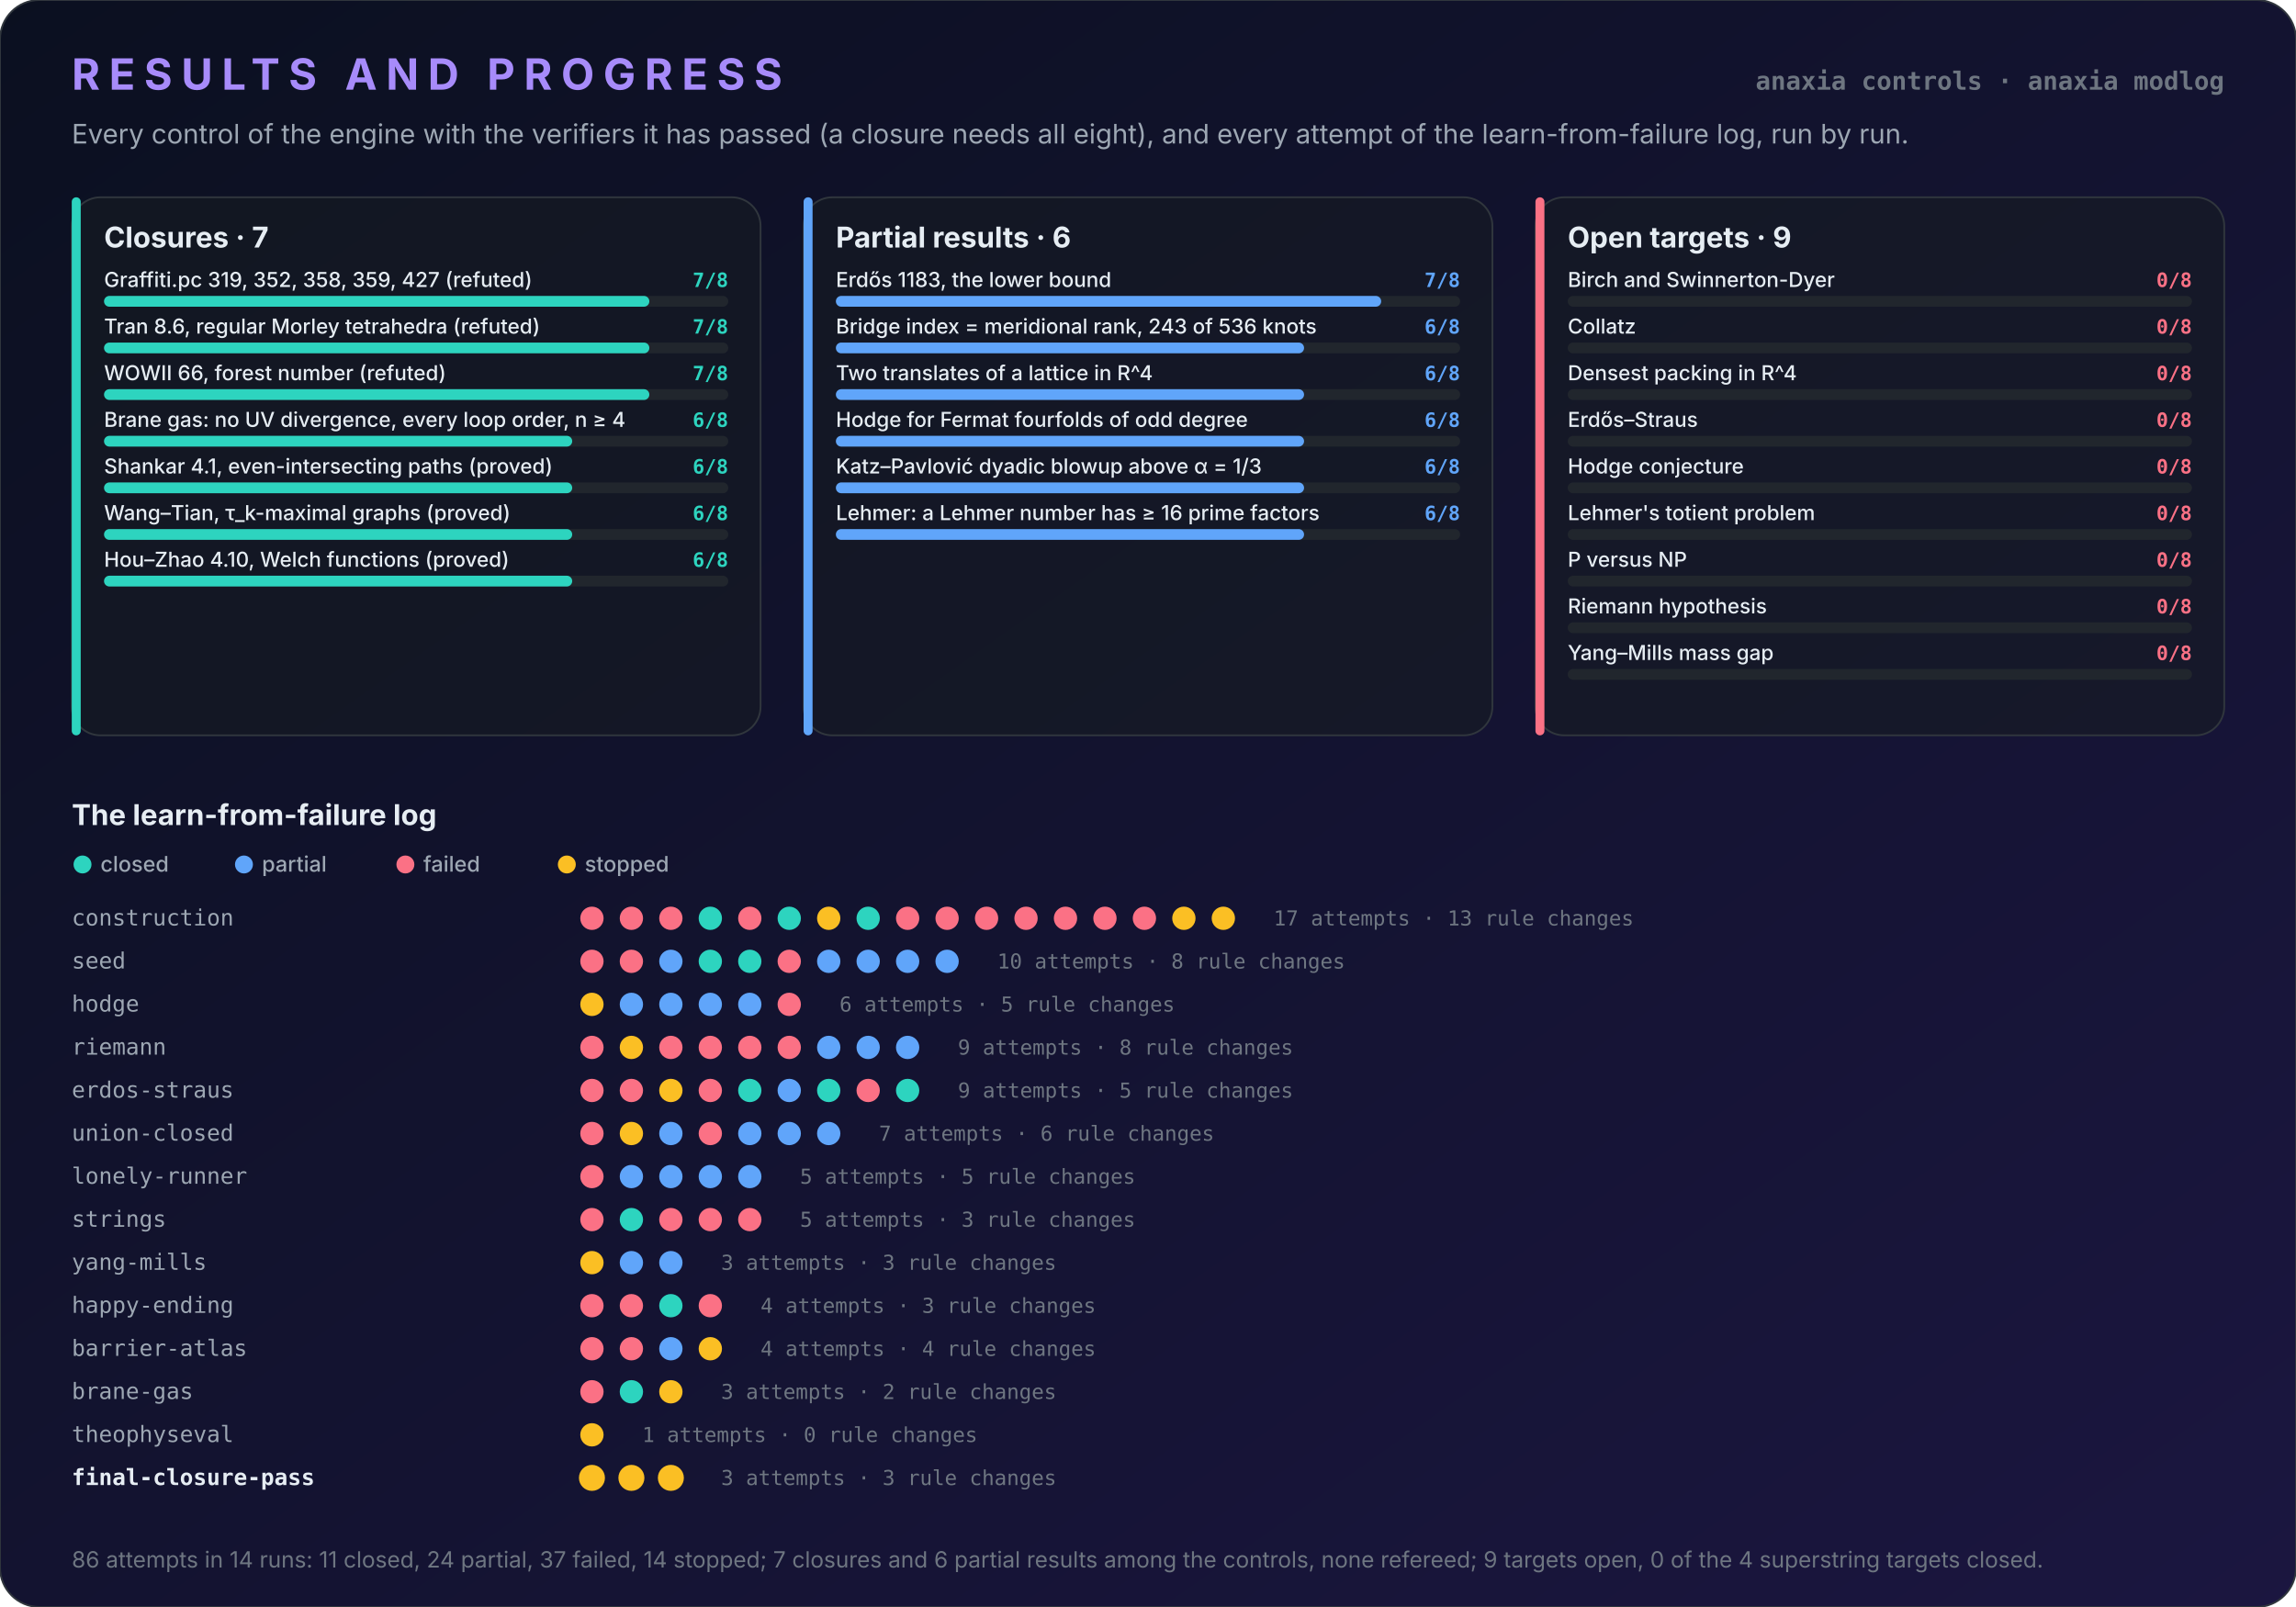
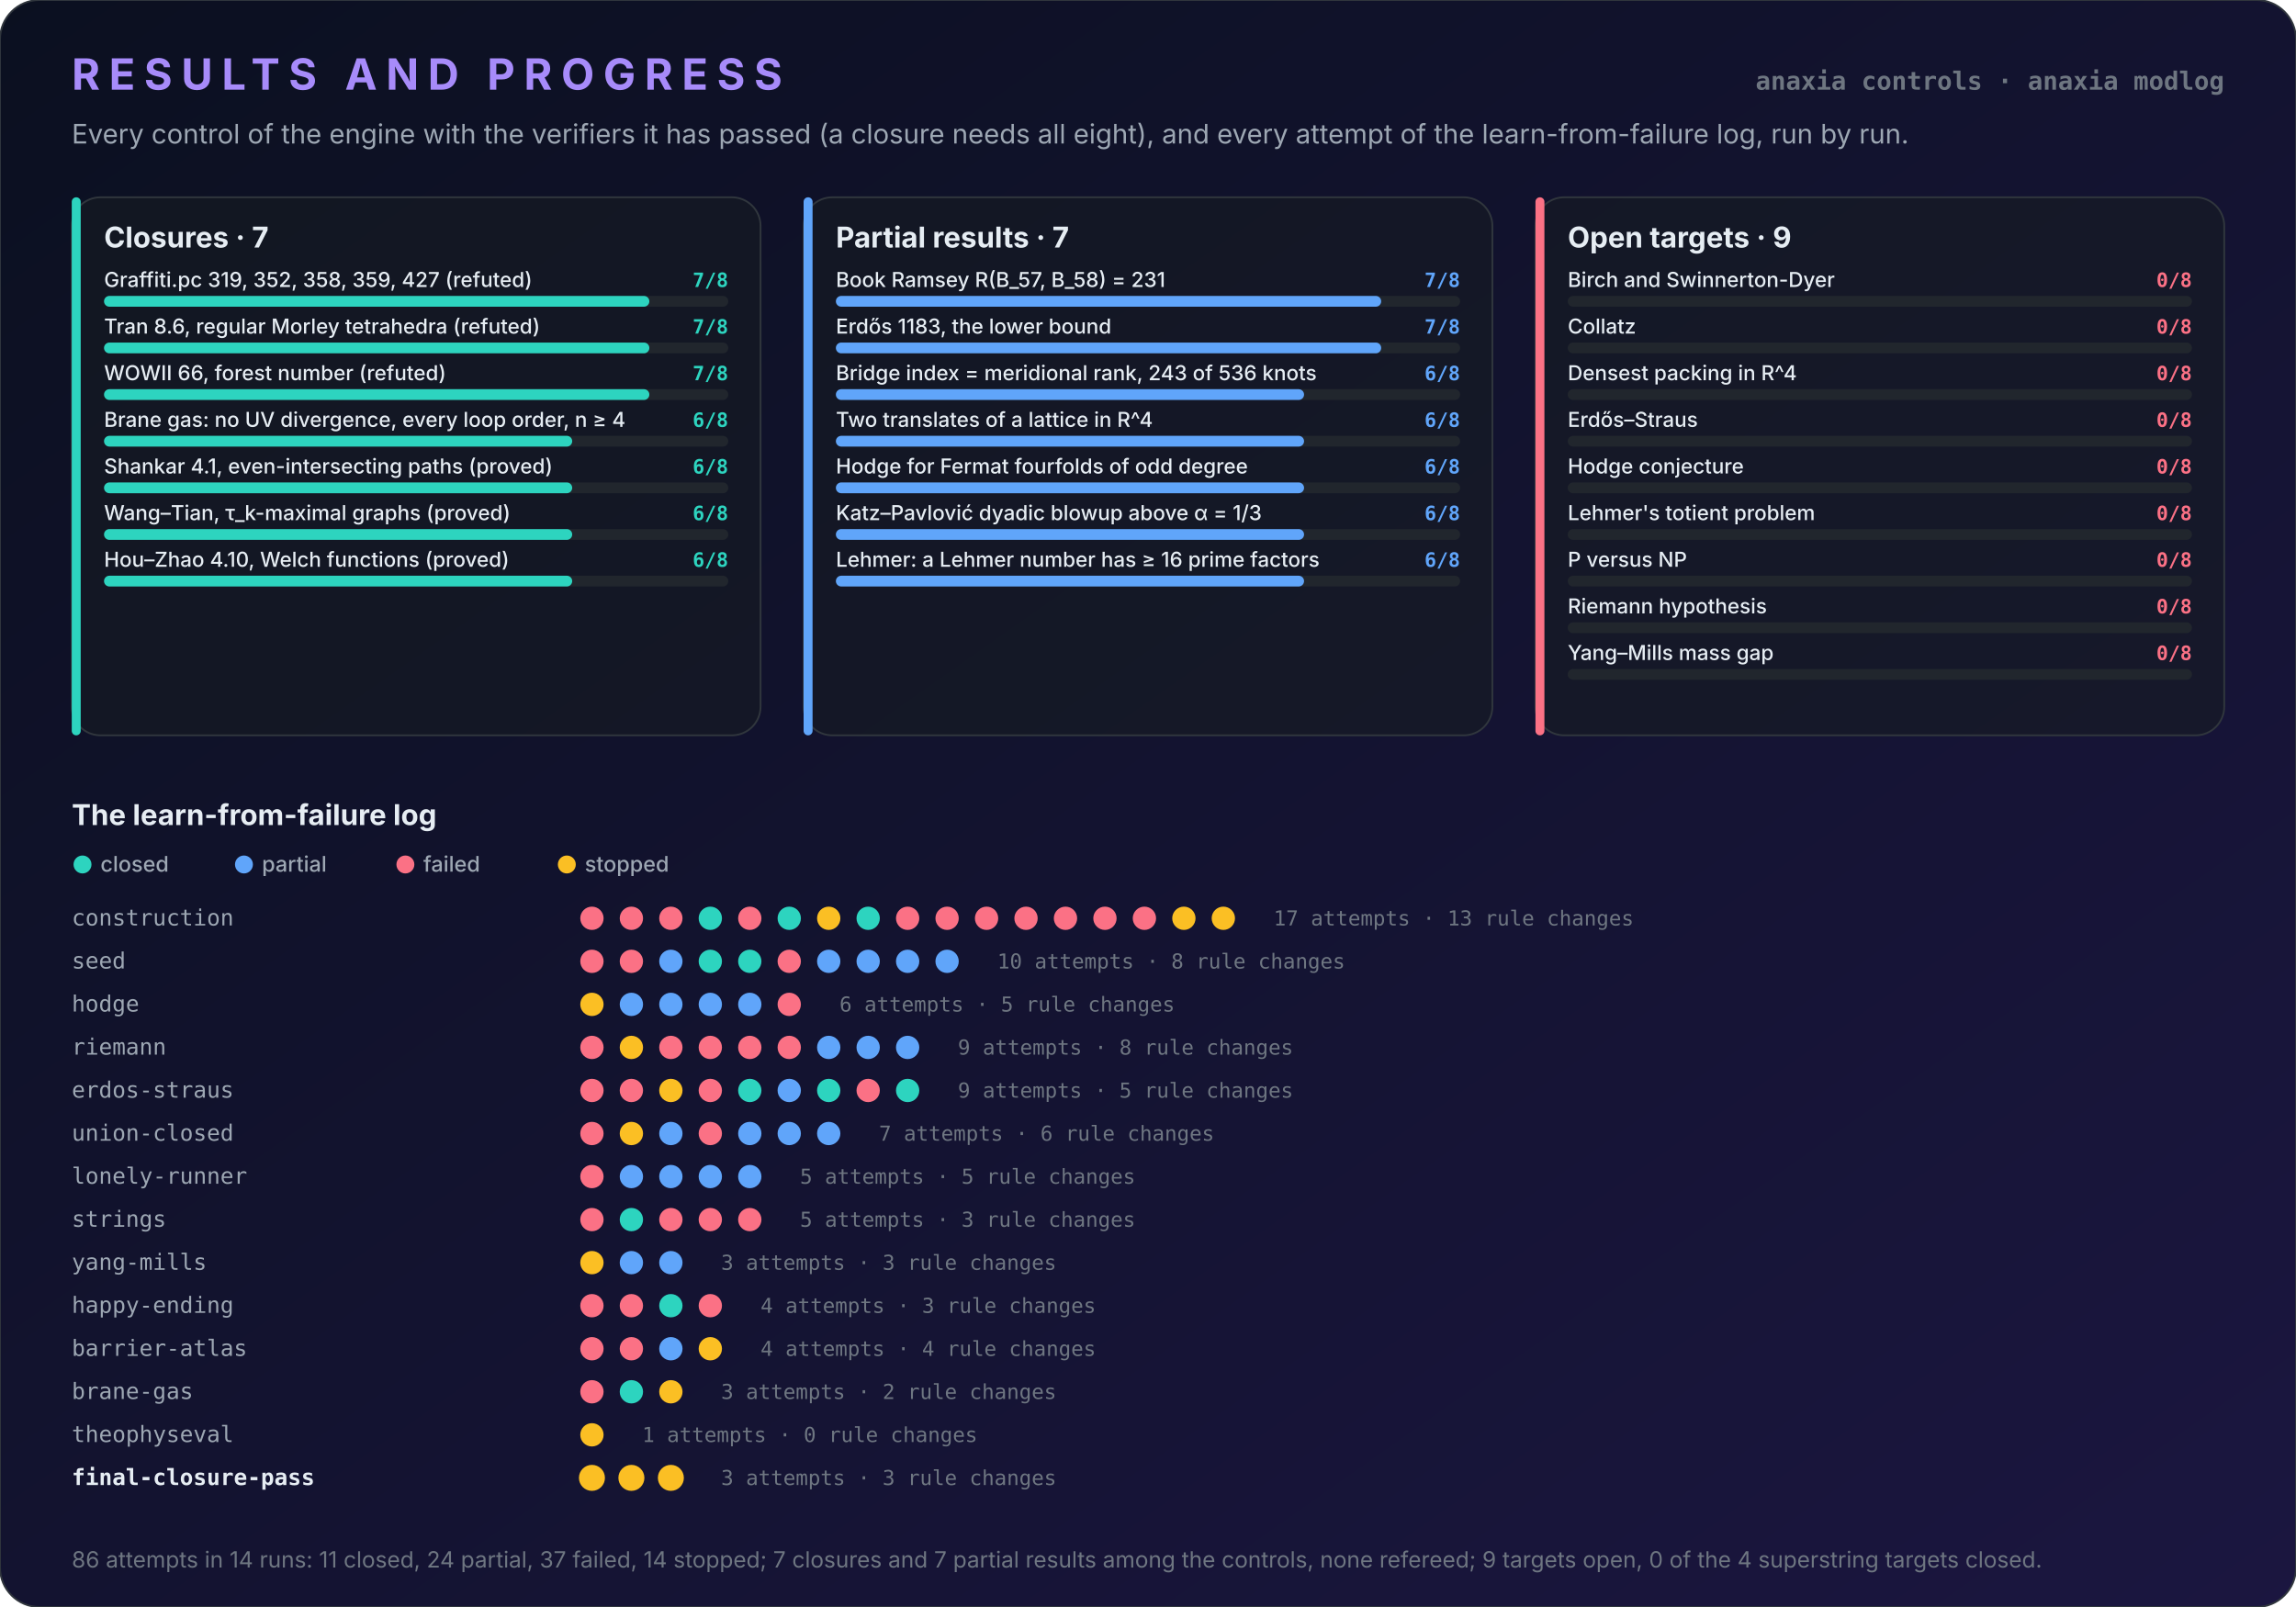
- <svg xmlns="http://www.w3.org/2000/svg" viewBox="0 0 1280 896" width="1280" height="896" role="img" aria-label="Results and progress of Anaxia: 86 attempts in 14 runs: 11 closed, 24 partial, 37 failed, 14 stopped; 7 closures and 6 partial results among the controls, none refereed; 9 targets open, 0 of the 4 superstring targets closed.">
+ <svg xmlns="http://www.w3.org/2000/svg" viewBox="0 0 1280 896" width="1280" height="896" role="img" aria-label="Results and progress of Anaxia: 86 attempts in 14 runs: 11 closed, 24 partial, 37 failed, 14 stopped; 7 closures and 7 partial results among the controls, none refereed; 9 targets open, 0 of the 4 superstring targets closed.">
  <style>@keyframes flow{to{stroke-dashoffset:-28}}@keyframes pulse{0%,100%{transform:scale(1)}50%{transform:scale(1.12)}}@keyframes rise{from{transform:scaleX(0)}to{transform:scaleX(1)}}[marker-end]{stroke-dasharray:8 6;animation:flow 1.4s linear infinite}.pulse{transform-box:fill-box;transform-origin:center;animation:pulse 2.4s ease-in-out infinite}.rise{transform-box:fill-box;transform-origin:left;animation:rise 1.8s cubic-bezier(.2,.8,.2,1) both}@keyframes draw{from{stroke-dashoffset:1}to{stroke-dashoffset:0}}.draw{stroke-dasharray:1;stroke-dashoffset:1;animation:draw 1.1s cubic-bezier(.4,0,.2,1) forwards}@keyframes orbit{to{transform:rotate(360deg)}}.orbit{transform-box:fill-box;transform-origin:center;animation:orbit 12s linear infinite}@keyframes grow{from{transform:scaleY(0)}to{transform:scaleY(1)}}.grow{transform-box:fill-box;transform-origin:bottom;animation:grow 1.6s cubic-bezier(.2,.8,.2,1) both}@keyframes fade{from{opacity:0;transform:translateY(10px)}to{opacity:1;transform:none}}.fade{animation:fade .9s cubic-bezier(.2,.8,.2,1) both}@keyframes ping{0%{opacity:.7;transform:scale(1)}100%{opacity:0;transform:scale(2.6)}}.ping{transform-box:fill-box;transform-origin:center;animation:ping 2.2s cubic-bezier(0,0,.2,1) infinite}@keyframes sweep{0%,55%{transform:translateX(-100%)}100%{transform:translateX(100%)}}.sweep{transform-box:fill-box;animation:sweep 7s ease-in-out infinite}@keyframes march{to{stroke-dashoffset:-24}}.march{stroke-dasharray:3 9;animation:march 2s linear infinite}</style>
  <style>@media (prefers-reduced-motion:reduce){*{animation:none!important}.draw{stroke-dashoffset:0!important}.ping,.sweep{display:none}}</style>
  <defs>
    <linearGradient id="bg" x1="0" y1="0" x2="1" y2="1">
      <stop offset="0" stop-color="#0b1020" />
      <stop offset="1" stop-color="#1b1640" />
    </linearGradient>
  </defs>
  <rect width="1280" height="896" rx="22" fill="url(#bg)" stroke="#30363d" />
  <text x="40.0" y="50.0" font-family="Inter, 'Segoe UI', Roboto, Helvetica, Arial, sans-serif" font-size="24" font-weight="700" fill="#a78bfa" text-anchor="start" letter-spacing="5">RESULTS AND PROGRESS</text>
  <text x="40.0" y="80.0" font-family="Inter, 'Segoe UI', Roboto, Helvetica, Arial, sans-serif" font-size="15" font-weight="400" fill="#9da7b3" text-anchor="start">Every control of the engine with the verifiers it has passed (a closure needs all eight), and every attempt of the learn-from-failure log, run by run.</text>
  <text x="1240.0" y="50.0" font-family="'JetBrains Mono', 'SFMono-Regular', Menlo, Consolas, monospace" font-size="14" font-weight="600" fill="#6e7681" text-anchor="end">anaxia controls · anaxia modlog</text>
  <rect x="40.0" y="110" width="384" height="300" rx="16" fill="#161b22" fill-opacity="0.6" stroke="#30363d" />
  <rect x="40.0" y="110" width="5" height="300" rx="2.5" fill="#2dd4bf" />
  <text x="58.0" y="138.0" font-family="Inter, 'Segoe UI', Roboto, Helvetica, Arial, sans-serif" font-size="16" font-weight="700" fill="#e6edf3" text-anchor="start">Closures  ·  7</text>
  <text x="58.0" y="160.0" font-family="Inter, 'Segoe UI', Roboto, Helvetica, Arial, sans-serif" font-size="11.5" font-weight="500" fill="#e6edf3" text-anchor="start">Graffiti.pc 319, 352, 358, 359, 427 (refuted)</text>
  <rect x="58.0" y="165" width="348" height="6" rx="3" fill="#21262d" />
  <rect class="rise" style="animation-delay:0.00s" x="58.0" y="165" width="304" height="6" rx="3" fill="#2dd4bf" />
  <text x="406.0" y="160.0" font-family="'JetBrains Mono', 'SFMono-Regular', Menlo, Consolas, monospace" font-size="11" font-weight="700" fill="#2dd4bf" text-anchor="end">7/8</text>
  <text x="58.0" y="186.0" font-family="Inter, 'Segoe UI', Roboto, Helvetica, Arial, sans-serif" font-size="11.5" font-weight="500" fill="#e6edf3" text-anchor="start">Tran 8.6, regular Morley tetrahedra (refuted)</text>
  <rect x="58.0" y="191" width="348" height="6" rx="3" fill="#21262d" />
  <rect class="rise" style="animation-delay:0.12s" x="58.0" y="191" width="304" height="6" rx="3" fill="#2dd4bf" />
  <text x="406.0" y="186.0" font-family="'JetBrains Mono', 'SFMono-Regular', Menlo, Consolas, monospace" font-size="11" font-weight="700" fill="#2dd4bf" text-anchor="end">7/8</text>
  <text x="58.0" y="212.0" font-family="Inter, 'Segoe UI', Roboto, Helvetica, Arial, sans-serif" font-size="11.5" font-weight="500" fill="#e6edf3" text-anchor="start">WOWII 66, forest number (refuted)</text>
  <rect x="58.0" y="217" width="348" height="6" rx="3" fill="#21262d" />
  <rect class="rise" style="animation-delay:0.24s" x="58.0" y="217" width="304" height="6" rx="3" fill="#2dd4bf" />
  <text x="406.0" y="212.0" font-family="'JetBrains Mono', 'SFMono-Regular', Menlo, Consolas, monospace" font-size="11" font-weight="700" fill="#2dd4bf" text-anchor="end">7/8</text>
  <text x="58.0" y="238.0" font-family="Inter, 'Segoe UI', Roboto, Helvetica, Arial, sans-serif" font-size="11.5" font-weight="500" fill="#e6edf3" text-anchor="start">Brane gas: no UV divergence, every loop order, n ≥ 4</text>
  <rect x="58.0" y="243" width="348" height="6" rx="3" fill="#21262d" />
  <rect class="rise" style="animation-delay:0.36s" x="58.0" y="243" width="261" height="6" rx="3" fill="#2dd4bf" />
  <text x="406.0" y="238.0" font-family="'JetBrains Mono', 'SFMono-Regular', Menlo, Consolas, monospace" font-size="11" font-weight="700" fill="#2dd4bf" text-anchor="end">6/8</text>
  <text x="58.0" y="264.0" font-family="Inter, 'Segoe UI', Roboto, Helvetica, Arial, sans-serif" font-size="11.5" font-weight="500" fill="#e6edf3" text-anchor="start">Shankar 4.1, even-intersecting paths (proved)</text>
  <rect x="58.0" y="269" width="348" height="6" rx="3" fill="#21262d" />
  <rect class="rise" style="animation-delay:0.48s" x="58.0" y="269" width="261" height="6" rx="3" fill="#2dd4bf" />
  <text x="406.0" y="264.0" font-family="'JetBrains Mono', 'SFMono-Regular', Menlo, Consolas, monospace" font-size="11" font-weight="700" fill="#2dd4bf" text-anchor="end">6/8</text>
  <text x="58.0" y="290.0" font-family="Inter, 'Segoe UI', Roboto, Helvetica, Arial, sans-serif" font-size="11.5" font-weight="500" fill="#e6edf3" text-anchor="start">Wang–Tian, τ_k-maximal graphs (proved)</text>
  <rect x="58.0" y="295" width="348" height="6" rx="3" fill="#21262d" />
  <rect class="rise" style="animation-delay:0.60s" x="58.0" y="295" width="261" height="6" rx="3" fill="#2dd4bf" />
  <text x="406.0" y="290.0" font-family="'JetBrains Mono', 'SFMono-Regular', Menlo, Consolas, monospace" font-size="11" font-weight="700" fill="#2dd4bf" text-anchor="end">6/8</text>
  <text x="58.0" y="316.0" font-family="Inter, 'Segoe UI', Roboto, Helvetica, Arial, sans-serif" font-size="11.5" font-weight="500" fill="#e6edf3" text-anchor="start">Hou–Zhao 4.10, Welch functions (proved)</text>
  <rect x="58.0" y="321" width="348" height="6" rx="3" fill="#21262d" />
  <rect class="rise" style="animation-delay:0.72s" x="58.0" y="321" width="261" height="6" rx="3" fill="#2dd4bf" />
  <text x="406.0" y="316.0" font-family="'JetBrains Mono', 'SFMono-Regular', Menlo, Consolas, monospace" font-size="11" font-weight="700" fill="#2dd4bf" text-anchor="end">6/8</text>
  <rect x="448.0" y="110" width="384" height="300" rx="16" fill="#161b22" fill-opacity="0.6" stroke="#30363d" />
  <rect x="448.0" y="110" width="5" height="300" rx="2.5" fill="#60a5fa" />
-   <text x="466.0" y="138.0" font-family="Inter, 'Segoe UI', Roboto, Helvetica, Arial, sans-serif" font-size="16" font-weight="700" fill="#e6edf3" text-anchor="start">Partial results  ·  6</text>
-   <text x="466.0" y="160.0" font-family="Inter, 'Segoe UI', Roboto, Helvetica, Arial, sans-serif" font-size="11.5" font-weight="500" fill="#e6edf3" text-anchor="start">Erdős 1183, the lower bound</text>
+   <text x="466.0" y="138.0" font-family="Inter, 'Segoe UI', Roboto, Helvetica, Arial, sans-serif" font-size="16" font-weight="700" fill="#e6edf3" text-anchor="start">Partial results  ·  7</text>
+   <text x="466.0" y="160.0" font-family="Inter, 'Segoe UI', Roboto, Helvetica, Arial, sans-serif" font-size="11.5" font-weight="500" fill="#e6edf3" text-anchor="start">Book Ramsey R(B_57, B_58) = 231</text>
  <rect x="466.0" y="165" width="348" height="6" rx="3" fill="#21262d" />
  <rect class="rise" style="animation-delay:0.25s" x="466.0" y="165" width="304" height="6" rx="3" fill="#60a5fa" />
  <text x="814.0" y="160.0" font-family="'JetBrains Mono', 'SFMono-Regular', Menlo, Consolas, monospace" font-size="11" font-weight="700" fill="#60a5fa" text-anchor="end">7/8</text>
-   <text x="466.0" y="186.0" font-family="Inter, 'Segoe UI', Roboto, Helvetica, Arial, sans-serif" font-size="11.5" font-weight="500" fill="#e6edf3" text-anchor="start">Bridge index = meridional rank, 243 of 536 knots</text>
+   <text x="466.0" y="186.0" font-family="Inter, 'Segoe UI', Roboto, Helvetica, Arial, sans-serif" font-size="11.5" font-weight="500" fill="#e6edf3" text-anchor="start">Erdős 1183, the lower bound</text>
  <rect x="466.0" y="191" width="348" height="6" rx="3" fill="#21262d" />
-   <rect class="rise" style="animation-delay:0.37s" x="466.0" y="191" width="261" height="6" rx="3" fill="#60a5fa" />
-   <text x="814.0" y="186.0" font-family="'JetBrains Mono', 'SFMono-Regular', Menlo, Consolas, monospace" font-size="11" font-weight="700" fill="#60a5fa" text-anchor="end">6/8</text>
-   <text x="466.0" y="212.0" font-family="Inter, 'Segoe UI', Roboto, Helvetica, Arial, sans-serif" font-size="11.5" font-weight="500" fill="#e6edf3" text-anchor="start">Two translates of a lattice in R^4</text>
+   <rect class="rise" style="animation-delay:0.37s" x="466.0" y="191" width="304" height="6" rx="3" fill="#60a5fa" />
+   <text x="814.0" y="186.0" font-family="'JetBrains Mono', 'SFMono-Regular', Menlo, Consolas, monospace" font-size="11" font-weight="700" fill="#60a5fa" text-anchor="end">7/8</text>
+   <text x="466.0" y="212.0" font-family="Inter, 'Segoe UI', Roboto, Helvetica, Arial, sans-serif" font-size="11.5" font-weight="500" fill="#e6edf3" text-anchor="start">Bridge index = meridional rank, 243 of 536 knots</text>
  <rect x="466.0" y="217" width="348" height="6" rx="3" fill="#21262d" />
  <rect class="rise" style="animation-delay:0.49s" x="466.0" y="217" width="261" height="6" rx="3" fill="#60a5fa" />
  <text x="814.0" y="212.0" font-family="'JetBrains Mono', 'SFMono-Regular', Menlo, Consolas, monospace" font-size="11" font-weight="700" fill="#60a5fa" text-anchor="end">6/8</text>
-   <text x="466.0" y="238.0" font-family="Inter, 'Segoe UI', Roboto, Helvetica, Arial, sans-serif" font-size="11.5" font-weight="500" fill="#e6edf3" text-anchor="start">Hodge for Fermat fourfolds of odd degree</text>
+   <text x="466.0" y="238.0" font-family="Inter, 'Segoe UI', Roboto, Helvetica, Arial, sans-serif" font-size="11.5" font-weight="500" fill="#e6edf3" text-anchor="start">Two translates of a lattice in R^4</text>
  <rect x="466.0" y="243" width="348" height="6" rx="3" fill="#21262d" />
  <rect class="rise" style="animation-delay:0.61s" x="466.0" y="243" width="261" height="6" rx="3" fill="#60a5fa" />
  <text x="814.0" y="238.0" font-family="'JetBrains Mono', 'SFMono-Regular', Menlo, Consolas, monospace" font-size="11" font-weight="700" fill="#60a5fa" text-anchor="end">6/8</text>
-   <text x="466.0" y="264.0" font-family="Inter, 'Segoe UI', Roboto, Helvetica, Arial, sans-serif" font-size="11.5" font-weight="500" fill="#e6edf3" text-anchor="start">Katz–Pavlović dyadic blowup above α = 1/3</text>
+   <text x="466.0" y="264.0" font-family="Inter, 'Segoe UI', Roboto, Helvetica, Arial, sans-serif" font-size="11.5" font-weight="500" fill="#e6edf3" text-anchor="start">Hodge for Fermat fourfolds of odd degree</text>
  <rect x="466.0" y="269" width="348" height="6" rx="3" fill="#21262d" />
  <rect class="rise" style="animation-delay:0.73s" x="466.0" y="269" width="261" height="6" rx="3" fill="#60a5fa" />
  <text x="814.0" y="264.0" font-family="'JetBrains Mono', 'SFMono-Regular', Menlo, Consolas, monospace" font-size="11" font-weight="700" fill="#60a5fa" text-anchor="end">6/8</text>
-   <text x="466.0" y="290.0" font-family="Inter, 'Segoe UI', Roboto, Helvetica, Arial, sans-serif" font-size="11.5" font-weight="500" fill="#e6edf3" text-anchor="start">Lehmer: a Lehmer number has ≥ 16 prime factors</text>
+   <text x="466.0" y="290.0" font-family="Inter, 'Segoe UI', Roboto, Helvetica, Arial, sans-serif" font-size="11.5" font-weight="500" fill="#e6edf3" text-anchor="start">Katz–Pavlović dyadic blowup above α = 1/3</text>
  <rect x="466.0" y="295" width="348" height="6" rx="3" fill="#21262d" />
  <rect class="rise" style="animation-delay:0.85s" x="466.0" y="295" width="261" height="6" rx="3" fill="#60a5fa" />
  <text x="814.0" y="290.0" font-family="'JetBrains Mono', 'SFMono-Regular', Menlo, Consolas, monospace" font-size="11" font-weight="700" fill="#60a5fa" text-anchor="end">6/8</text>
+   <text x="466.0" y="316.0" font-family="Inter, 'Segoe UI', Roboto, Helvetica, Arial, sans-serif" font-size="11.5" font-weight="500" fill="#e6edf3" text-anchor="start">Lehmer: a Lehmer number has ≥ 16 prime factors</text>
+   <rect x="466.0" y="321" width="348" height="6" rx="3" fill="#21262d" />
+   <rect class="rise" style="animation-delay:0.97s" x="466.0" y="321" width="261" height="6" rx="3" fill="#60a5fa" />
+   <text x="814.0" y="316.0" font-family="'JetBrains Mono', 'SFMono-Regular', Menlo, Consolas, monospace" font-size="11" font-weight="700" fill="#60a5fa" text-anchor="end">6/8</text>
  <rect x="856.0" y="110" width="384" height="300" rx="16" fill="#161b22" fill-opacity="0.6" stroke="#30363d" />
  <rect x="856.0" y="110" width="5" height="300" rx="2.5" fill="#fb7185" />
  <text x="874.0" y="138.0" font-family="Inter, 'Segoe UI', Roboto, Helvetica, Arial, sans-serif" font-size="16" font-weight="700" fill="#e6edf3" text-anchor="start">Open targets  ·  9</text>
  <text x="874.0" y="160.0" font-family="Inter, 'Segoe UI', Roboto, Helvetica, Arial, sans-serif" font-size="11.5" font-weight="500" fill="#e6edf3" text-anchor="start">Birch and Swinnerton-Dyer</text>
  <rect x="874.0" y="165" width="348" height="6" rx="3" fill="#21262d" />
  <text x="1222.0" y="160.0" font-family="'JetBrains Mono', 'SFMono-Regular', Menlo, Consolas, monospace" font-size="11" font-weight="700" fill="#fb7185" text-anchor="end">0/8</text>
  <text x="874.0" y="186.0" font-family="Inter, 'Segoe UI', Roboto, Helvetica, Arial, sans-serif" font-size="11.5" font-weight="500" fill="#e6edf3" text-anchor="start">Collatz</text>
  <rect x="874.0" y="191" width="348" height="6" rx="3" fill="#21262d" />
  <text x="1222.0" y="186.0" font-family="'JetBrains Mono', 'SFMono-Regular', Menlo, Consolas, monospace" font-size="11" font-weight="700" fill="#fb7185" text-anchor="end">0/8</text>
  <text x="874.0" y="212.0" font-family="Inter, 'Segoe UI', Roboto, Helvetica, Arial, sans-serif" font-size="11.5" font-weight="500" fill="#e6edf3" text-anchor="start">Densest packing in R^4</text>
  <rect x="874.0" y="217" width="348" height="6" rx="3" fill="#21262d" />
  <text x="1222.0" y="212.0" font-family="'JetBrains Mono', 'SFMono-Regular', Menlo, Consolas, monospace" font-size="11" font-weight="700" fill="#fb7185" text-anchor="end">0/8</text>
  <text x="874.0" y="238.0" font-family="Inter, 'Segoe UI', Roboto, Helvetica, Arial, sans-serif" font-size="11.5" font-weight="500" fill="#e6edf3" text-anchor="start">Erdős–Straus</text>
  <rect x="874.0" y="243" width="348" height="6" rx="3" fill="#21262d" />
  <text x="1222.0" y="238.0" font-family="'JetBrains Mono', 'SFMono-Regular', Menlo, Consolas, monospace" font-size="11" font-weight="700" fill="#fb7185" text-anchor="end">0/8</text>
  <text x="874.0" y="264.0" font-family="Inter, 'Segoe UI', Roboto, Helvetica, Arial, sans-serif" font-size="11.5" font-weight="500" fill="#e6edf3" text-anchor="start">Hodge conjecture</text>
  <rect x="874.0" y="269" width="348" height="6" rx="3" fill="#21262d" />
  <text x="1222.0" y="264.0" font-family="'JetBrains Mono', 'SFMono-Regular', Menlo, Consolas, monospace" font-size="11" font-weight="700" fill="#fb7185" text-anchor="end">0/8</text>
  <text x="874.0" y="290.0" font-family="Inter, 'Segoe UI', Roboto, Helvetica, Arial, sans-serif" font-size="11.5" font-weight="500" fill="#e6edf3" text-anchor="start">Lehmer's totient problem</text>
  <rect x="874.0" y="295" width="348" height="6" rx="3" fill="#21262d" />
  <text x="1222.0" y="290.0" font-family="'JetBrains Mono', 'SFMono-Regular', Menlo, Consolas, monospace" font-size="11" font-weight="700" fill="#fb7185" text-anchor="end">0/8</text>
  <text x="874.0" y="316.0" font-family="Inter, 'Segoe UI', Roboto, Helvetica, Arial, sans-serif" font-size="11.5" font-weight="500" fill="#e6edf3" text-anchor="start">P versus NP</text>
  <rect x="874.0" y="321" width="348" height="6" rx="3" fill="#21262d" />
  <text x="1222.0" y="316.0" font-family="'JetBrains Mono', 'SFMono-Regular', Menlo, Consolas, monospace" font-size="11" font-weight="700" fill="#fb7185" text-anchor="end">0/8</text>
  <text x="874.0" y="342.0" font-family="Inter, 'Segoe UI', Roboto, Helvetica, Arial, sans-serif" font-size="11.5" font-weight="500" fill="#e6edf3" text-anchor="start">Riemann hypothesis</text>
  <rect x="874.0" y="347" width="348" height="6" rx="3" fill="#21262d" />
  <text x="1222.0" y="342.0" font-family="'JetBrains Mono', 'SFMono-Regular', Menlo, Consolas, monospace" font-size="11" font-weight="700" fill="#fb7185" text-anchor="end">0/8</text>
  <text x="874.0" y="368.0" font-family="Inter, 'Segoe UI', Roboto, Helvetica, Arial, sans-serif" font-size="11.5" font-weight="500" fill="#e6edf3" text-anchor="start">Yang–Mills mass gap</text>
  <rect x="874.0" y="373" width="348" height="6" rx="3" fill="#21262d" />
  <text x="1222.0" y="368.0" font-family="'JetBrains Mono', 'SFMono-Regular', Menlo, Consolas, monospace" font-size="11" font-weight="700" fill="#fb7185" text-anchor="end">0/8</text>
  <text x="40.0" y="460.0" font-family="Inter, 'Segoe UI', Roboto, Helvetica, Arial, sans-serif" font-size="16" font-weight="700" fill="#e6edf3" text-anchor="start">The learn-from-failure log</text>
  <circle cx="46" cy="482" r="5" fill="#2dd4bf" />
  <text x="56.0" y="486.0" font-family="Inter, 'Segoe UI', Roboto, Helvetica, Arial, sans-serif" font-size="12" font-weight="500" fill="#9da7b3" text-anchor="start">closed</text>
  <circle cx="136" cy="482" r="5" fill="#60a5fa" />
  <text x="146.0" y="486.0" font-family="Inter, 'Segoe UI', Roboto, Helvetica, Arial, sans-serif" font-size="12" font-weight="500" fill="#9da7b3" text-anchor="start">partial</text>
  <circle cx="226" cy="482" r="5" fill="#fb7185" />
  <text x="236.0" y="486.0" font-family="Inter, 'Segoe UI', Roboto, Helvetica, Arial, sans-serif" font-size="12" font-weight="500" fill="#9da7b3" text-anchor="start">failed</text>
  <circle cx="316" cy="482" r="5" fill="#fbbf24" />
  <text x="326.0" y="486.0" font-family="Inter, 'Segoe UI', Roboto, Helvetica, Arial, sans-serif" font-size="12" font-weight="500" fill="#9da7b3" text-anchor="start">stopped</text>
  <text x="40.0" y="516.0" font-family="'JetBrains Mono', 'SFMono-Regular', Menlo, Consolas, monospace" font-size="12.5" font-weight="500" fill="#9da7b3" text-anchor="start">construction</text>
  <circle class="fade" style="animation-delay:0.00s" cx="330" cy="512" r="6.5" fill="#fb7185" />
  <circle class="fade" style="animation-delay:0.05s" cx="352" cy="512" r="6.5" fill="#fb7185" />
  <circle class="fade" style="animation-delay:0.10s" cx="374" cy="512" r="6.5" fill="#fb7185" />
  <circle class="fade" style="animation-delay:0.15s" cx="396" cy="512" r="6.5" fill="#2dd4bf" />
  <circle class="fade" style="animation-delay:0.20s" cx="418" cy="512" r="6.5" fill="#fb7185" />
  <circle class="fade" style="animation-delay:0.25s" cx="440" cy="512" r="6.5" fill="#2dd4bf" />
  <circle class="fade" style="animation-delay:0.30s" cx="462" cy="512" r="6.5" fill="#fbbf24" />
  <circle class="fade" style="animation-delay:0.35s" cx="484" cy="512" r="6.5" fill="#2dd4bf" />
  <circle class="fade" style="animation-delay:0.40s" cx="506" cy="512" r="6.5" fill="#fb7185" />
  <circle class="fade" style="animation-delay:0.45s" cx="528" cy="512" r="6.5" fill="#fb7185" />
  <circle class="fade" style="animation-delay:0.50s" cx="550" cy="512" r="6.5" fill="#fb7185" />
  <circle class="fade" style="animation-delay:0.55s" cx="572" cy="512" r="6.5" fill="#fb7185" />
  <circle class="fade" style="animation-delay:0.60s" cx="594" cy="512" r="6.5" fill="#fb7185" />
  <circle class="fade" style="animation-delay:0.65s" cx="616" cy="512" r="6.5" fill="#fb7185" />
  <circle class="fade" style="animation-delay:0.70s" cx="638" cy="512" r="6.5" fill="#fb7185" />
  <circle class="fade" style="animation-delay:0.75s" cx="660" cy="512" r="6.5" fill="#fbbf24" />
  <circle class="fade" style="animation-delay:0.80s" cx="682" cy="512" r="6.5" fill="#fbbf24" />
  <text x="710.0" y="516.0" font-family="'JetBrains Mono', 'SFMono-Regular', Menlo, Consolas, monospace" font-size="11.5" font-weight="500" fill="#6e7681" text-anchor="start">17 attempts · 13 rule changes</text>
  <text x="40.0" y="540.0" font-family="'JetBrains Mono', 'SFMono-Regular', Menlo, Consolas, monospace" font-size="12.5" font-weight="500" fill="#9da7b3" text-anchor="start">seed</text>
  <circle class="fade" style="animation-delay:0.10s" cx="330" cy="536" r="6.5" fill="#fb7185" />
  <circle class="fade" style="animation-delay:0.15s" cx="352" cy="536" r="6.5" fill="#fb7185" />
  <circle class="fade" style="animation-delay:0.20s" cx="374" cy="536" r="6.5" fill="#60a5fa" />
  <circle class="fade" style="animation-delay:0.25s" cx="396" cy="536" r="6.5" fill="#2dd4bf" />
  <circle class="fade" style="animation-delay:0.30s" cx="418" cy="536" r="6.5" fill="#2dd4bf" />
  <circle class="fade" style="animation-delay:0.35s" cx="440" cy="536" r="6.5" fill="#fb7185" />
  <circle class="fade" style="animation-delay:0.40s" cx="462" cy="536" r="6.5" fill="#60a5fa" />
  <circle class="fade" style="animation-delay:0.45s" cx="484" cy="536" r="6.5" fill="#60a5fa" />
  <circle class="fade" style="animation-delay:0.50s" cx="506" cy="536" r="6.5" fill="#60a5fa" />
  <circle class="fade" style="animation-delay:0.55s" cx="528" cy="536" r="6.5" fill="#60a5fa" />
  <text x="556.0" y="540.0" font-family="'JetBrains Mono', 'SFMono-Regular', Menlo, Consolas, monospace" font-size="11.5" font-weight="500" fill="#6e7681" text-anchor="start">10 attempts · 8 rule changes</text>
  <text x="40.0" y="564.0" font-family="'JetBrains Mono', 'SFMono-Regular', Menlo, Consolas, monospace" font-size="12.5" font-weight="500" fill="#9da7b3" text-anchor="start">hodge</text>
  <circle class="fade" style="animation-delay:0.20s" cx="330" cy="560" r="6.5" fill="#fbbf24" />
  <circle class="fade" style="animation-delay:0.25s" cx="352" cy="560" r="6.5" fill="#60a5fa" />
  <circle class="fade" style="animation-delay:0.30s" cx="374" cy="560" r="6.5" fill="#60a5fa" />
  <circle class="fade" style="animation-delay:0.35s" cx="396" cy="560" r="6.5" fill="#60a5fa" />
  <circle class="fade" style="animation-delay:0.40s" cx="418" cy="560" r="6.5" fill="#60a5fa" />
  <circle class="fade" style="animation-delay:0.45s" cx="440" cy="560" r="6.5" fill="#fb7185" />
  <text x="468.0" y="564.0" font-family="'JetBrains Mono', 'SFMono-Regular', Menlo, Consolas, monospace" font-size="11.5" font-weight="500" fill="#6e7681" text-anchor="start">6 attempts · 5 rule changes</text>
  <text x="40.0" y="588.0" font-family="'JetBrains Mono', 'SFMono-Regular', Menlo, Consolas, monospace" font-size="12.5" font-weight="500" fill="#9da7b3" text-anchor="start">riemann</text>
  <circle class="fade" style="animation-delay:0.30s" cx="330" cy="584" r="6.5" fill="#fb7185" />
  <circle class="fade" style="animation-delay:0.35s" cx="352" cy="584" r="6.5" fill="#fbbf24" />
  <circle class="fade" style="animation-delay:0.40s" cx="374" cy="584" r="6.5" fill="#fb7185" />
  <circle class="fade" style="animation-delay:0.45s" cx="396" cy="584" r="6.5" fill="#fb7185" />
  <circle class="fade" style="animation-delay:0.50s" cx="418" cy="584" r="6.5" fill="#fb7185" />
  <circle class="fade" style="animation-delay:0.55s" cx="440" cy="584" r="6.5" fill="#fb7185" />
  <circle class="fade" style="animation-delay:0.60s" cx="462" cy="584" r="6.5" fill="#60a5fa" />
  <circle class="fade" style="animation-delay:0.65s" cx="484" cy="584" r="6.5" fill="#60a5fa" />
  <circle class="fade" style="animation-delay:0.70s" cx="506" cy="584" r="6.5" fill="#60a5fa" />
  <text x="534.0" y="588.0" font-family="'JetBrains Mono', 'SFMono-Regular', Menlo, Consolas, monospace" font-size="11.5" font-weight="500" fill="#6e7681" text-anchor="start">9 attempts · 8 rule changes</text>
  <text x="40.0" y="612.0" font-family="'JetBrains Mono', 'SFMono-Regular', Menlo, Consolas, monospace" font-size="12.5" font-weight="500" fill="#9da7b3" text-anchor="start">erdos-straus</text>
  <circle class="fade" style="animation-delay:0.40s" cx="330" cy="608" r="6.5" fill="#fb7185" />
  <circle class="fade" style="animation-delay:0.45s" cx="352" cy="608" r="6.5" fill="#fb7185" />
  <circle class="fade" style="animation-delay:0.50s" cx="374" cy="608" r="6.5" fill="#fbbf24" />
  <circle class="fade" style="animation-delay:0.55s" cx="396" cy="608" r="6.5" fill="#fb7185" />
  <circle class="fade" style="animation-delay:0.60s" cx="418" cy="608" r="6.5" fill="#2dd4bf" />
  <circle class="fade" style="animation-delay:0.65s" cx="440" cy="608" r="6.5" fill="#60a5fa" />
  <circle class="fade" style="animation-delay:0.70s" cx="462" cy="608" r="6.5" fill="#2dd4bf" />
  <circle class="fade" style="animation-delay:0.75s" cx="484" cy="608" r="6.5" fill="#fb7185" />
  <circle class="fade" style="animation-delay:0.80s" cx="506" cy="608" r="6.5" fill="#2dd4bf" />
  <text x="534.0" y="612.0" font-family="'JetBrains Mono', 'SFMono-Regular', Menlo, Consolas, monospace" font-size="11.5" font-weight="500" fill="#6e7681" text-anchor="start">9 attempts · 5 rule changes</text>
  <text x="40.0" y="636.0" font-family="'JetBrains Mono', 'SFMono-Regular', Menlo, Consolas, monospace" font-size="12.5" font-weight="500" fill="#9da7b3" text-anchor="start">union-closed</text>
  <circle class="fade" style="animation-delay:0.50s" cx="330" cy="632" r="6.5" fill="#fb7185" />
  <circle class="fade" style="animation-delay:0.55s" cx="352" cy="632" r="6.5" fill="#fbbf24" />
  <circle class="fade" style="animation-delay:0.60s" cx="374" cy="632" r="6.5" fill="#60a5fa" />
  <circle class="fade" style="animation-delay:0.65s" cx="396" cy="632" r="6.5" fill="#fb7185" />
  <circle class="fade" style="animation-delay:0.70s" cx="418" cy="632" r="6.5" fill="#60a5fa" />
  <circle class="fade" style="animation-delay:0.75s" cx="440" cy="632" r="6.5" fill="#60a5fa" />
  <circle class="fade" style="animation-delay:0.80s" cx="462" cy="632" r="6.5" fill="#60a5fa" />
  <text x="490.0" y="636.0" font-family="'JetBrains Mono', 'SFMono-Regular', Menlo, Consolas, monospace" font-size="11.5" font-weight="500" fill="#6e7681" text-anchor="start">7 attempts · 6 rule changes</text>
  <text x="40.0" y="660.0" font-family="'JetBrains Mono', 'SFMono-Regular', Menlo, Consolas, monospace" font-size="12.5" font-weight="500" fill="#9da7b3" text-anchor="start">lonely-runner</text>
  <circle class="fade" style="animation-delay:0.60s" cx="330" cy="656" r="6.5" fill="#fb7185" />
  <circle class="fade" style="animation-delay:0.65s" cx="352" cy="656" r="6.5" fill="#60a5fa" />
  <circle class="fade" style="animation-delay:0.70s" cx="374" cy="656" r="6.5" fill="#60a5fa" />
  <circle class="fade" style="animation-delay:0.75s" cx="396" cy="656" r="6.5" fill="#60a5fa" />
  <circle class="fade" style="animation-delay:0.80s" cx="418" cy="656" r="6.5" fill="#60a5fa" />
  <text x="446.0" y="660.0" font-family="'JetBrains Mono', 'SFMono-Regular', Menlo, Consolas, monospace" font-size="11.5" font-weight="500" fill="#6e7681" text-anchor="start">5 attempts · 5 rule changes</text>
  <text x="40.0" y="684.0" font-family="'JetBrains Mono', 'SFMono-Regular', Menlo, Consolas, monospace" font-size="12.5" font-weight="500" fill="#9da7b3" text-anchor="start">strings</text>
  <circle class="fade" style="animation-delay:0.70s" cx="330" cy="680" r="6.5" fill="#fb7185" />
  <circle class="fade" style="animation-delay:0.75s" cx="352" cy="680" r="6.5" fill="#2dd4bf" />
  <circle class="fade" style="animation-delay:0.80s" cx="374" cy="680" r="6.5" fill="#fb7185" />
  <circle class="fade" style="animation-delay:0.85s" cx="396" cy="680" r="6.5" fill="#fb7185" />
  <circle class="fade" style="animation-delay:0.90s" cx="418" cy="680" r="6.5" fill="#fb7185" />
  <text x="446.0" y="684.0" font-family="'JetBrains Mono', 'SFMono-Regular', Menlo, Consolas, monospace" font-size="11.5" font-weight="500" fill="#6e7681" text-anchor="start">5 attempts · 3 rule changes</text>
  <text x="40.0" y="708.0" font-family="'JetBrains Mono', 'SFMono-Regular', Menlo, Consolas, monospace" font-size="12.5" font-weight="500" fill="#9da7b3" text-anchor="start">yang-mills</text>
  <circle class="fade" style="animation-delay:0.80s" cx="330" cy="704" r="6.5" fill="#fbbf24" />
  <circle class="fade" style="animation-delay:0.85s" cx="352" cy="704" r="6.5" fill="#60a5fa" />
  <circle class="fade" style="animation-delay:0.90s" cx="374" cy="704" r="6.5" fill="#60a5fa" />
  <text x="402.0" y="708.0" font-family="'JetBrains Mono', 'SFMono-Regular', Menlo, Consolas, monospace" font-size="11.5" font-weight="500" fill="#6e7681" text-anchor="start">3 attempts · 3 rule changes</text>
  <text x="40.0" y="732.0" font-family="'JetBrains Mono', 'SFMono-Regular', Menlo, Consolas, monospace" font-size="12.5" font-weight="500" fill="#9da7b3" text-anchor="start">happy-ending</text>
  <circle class="fade" style="animation-delay:0.90s" cx="330" cy="728" r="6.5" fill="#fb7185" />
  <circle class="fade" style="animation-delay:0.95s" cx="352" cy="728" r="6.5" fill="#fb7185" />
  <circle class="fade" style="animation-delay:1.00s" cx="374" cy="728" r="6.5" fill="#2dd4bf" />
  <circle class="fade" style="animation-delay:1.05s" cx="396" cy="728" r="6.5" fill="#fb7185" />
  <text x="424.0" y="732.0" font-family="'JetBrains Mono', 'SFMono-Regular', Menlo, Consolas, monospace" font-size="11.5" font-weight="500" fill="#6e7681" text-anchor="start">4 attempts · 3 rule changes</text>
  <text x="40.0" y="756.0" font-family="'JetBrains Mono', 'SFMono-Regular', Menlo, Consolas, monospace" font-size="12.5" font-weight="500" fill="#9da7b3" text-anchor="start">barrier-atlas</text>
  <circle class="fade" style="animation-delay:1.00s" cx="330" cy="752" r="6.5" fill="#fb7185" />
  <circle class="fade" style="animation-delay:1.05s" cx="352" cy="752" r="6.5" fill="#fb7185" />
  <circle class="fade" style="animation-delay:1.10s" cx="374" cy="752" r="6.5" fill="#60a5fa" />
  <circle class="fade" style="animation-delay:1.15s" cx="396" cy="752" r="6.5" fill="#fbbf24" />
  <text x="424.0" y="756.0" font-family="'JetBrains Mono', 'SFMono-Regular', Menlo, Consolas, monospace" font-size="11.5" font-weight="500" fill="#6e7681" text-anchor="start">4 attempts · 4 rule changes</text>
  <text x="40.0" y="780.0" font-family="'JetBrains Mono', 'SFMono-Regular', Menlo, Consolas, monospace" font-size="12.5" font-weight="500" fill="#9da7b3" text-anchor="start">brane-gas</text>
  <circle class="fade" style="animation-delay:1.10s" cx="330" cy="776" r="6.5" fill="#fb7185" />
  <circle class="fade" style="animation-delay:1.15s" cx="352" cy="776" r="6.5" fill="#2dd4bf" />
  <circle class="fade" style="animation-delay:1.20s" cx="374" cy="776" r="6.5" fill="#fbbf24" />
  <text x="402.0" y="780.0" font-family="'JetBrains Mono', 'SFMono-Regular', Menlo, Consolas, monospace" font-size="11.5" font-weight="500" fill="#6e7681" text-anchor="start">3 attempts · 2 rule changes</text>
  <text x="40.0" y="804.0" font-family="'JetBrains Mono', 'SFMono-Regular', Menlo, Consolas, monospace" font-size="12.5" font-weight="500" fill="#9da7b3" text-anchor="start">theophyseval</text>
  <circle class="fade" style="animation-delay:1.20s" cx="330" cy="800" r="6.5" fill="#fbbf24" />
  <text x="358.0" y="804.0" font-family="'JetBrains Mono', 'SFMono-Regular', Menlo, Consolas, monospace" font-size="11.5" font-weight="500" fill="#6e7681" text-anchor="start">1 attempts · 0 rule changes</text>
  <text x="40.0" y="828.0" font-family="'JetBrains Mono', 'SFMono-Regular', Menlo, Consolas, monospace" font-size="12.5" font-weight="700" fill="#e6edf3" text-anchor="start">final-closure-pass</text>
  <circle class="fade" style="animation-delay:1.30s" cx="330" cy="824" r="6.5" fill="#fbbf24" />
  <circle class="ping" style="animation-delay:1.20s" cx="330" cy="824" r="6.5" fill="none" stroke="#fbbf24" stroke-width="1.5" />
  <circle class="fade" style="animation-delay:1.35s" cx="352" cy="824" r="6.5" fill="#fbbf24" />
  <circle class="ping" style="animation-delay:1.25s" cx="352" cy="824" r="6.5" fill="none" stroke="#fbbf24" stroke-width="1.5" />
  <circle class="fade" style="animation-delay:1.40s" cx="374" cy="824" r="6.5" fill="#fbbf24" />
  <circle class="ping" style="animation-delay:1.30s" cx="374" cy="824" r="6.5" fill="none" stroke="#fbbf24" stroke-width="1.5" />
  <text x="402.0" y="828.0" font-family="'JetBrains Mono', 'SFMono-Regular', Menlo, Consolas, monospace" font-size="11.5" font-weight="500" fill="#6e7681" text-anchor="start">3 attempts · 3 rule changes</text>
-   <text x="40.0" y="874.0" font-family="Inter, 'Segoe UI', Roboto, Helvetica, Arial, sans-serif" font-size="12.5" font-weight="400" fill="#6e7681" text-anchor="start">86 attempts in 14 runs: 11 closed, 24 partial, 37 failed, 14 stopped; 7 closures and 6 partial results among the controls, none refereed; 9 targets open, 0 of the 4 superstring targets closed.</text>
+   <text x="40.0" y="874.0" font-family="Inter, 'Segoe UI', Roboto, Helvetica, Arial, sans-serif" font-size="12.5" font-weight="400" fill="#6e7681" text-anchor="start">86 attempts in 14 runs: 11 closed, 24 partial, 37 failed, 14 stopped; 7 closures and 7 partial results among the controls, none refereed; 9 targets open, 0 of the 4 superstring targets closed.</text>
</svg>
